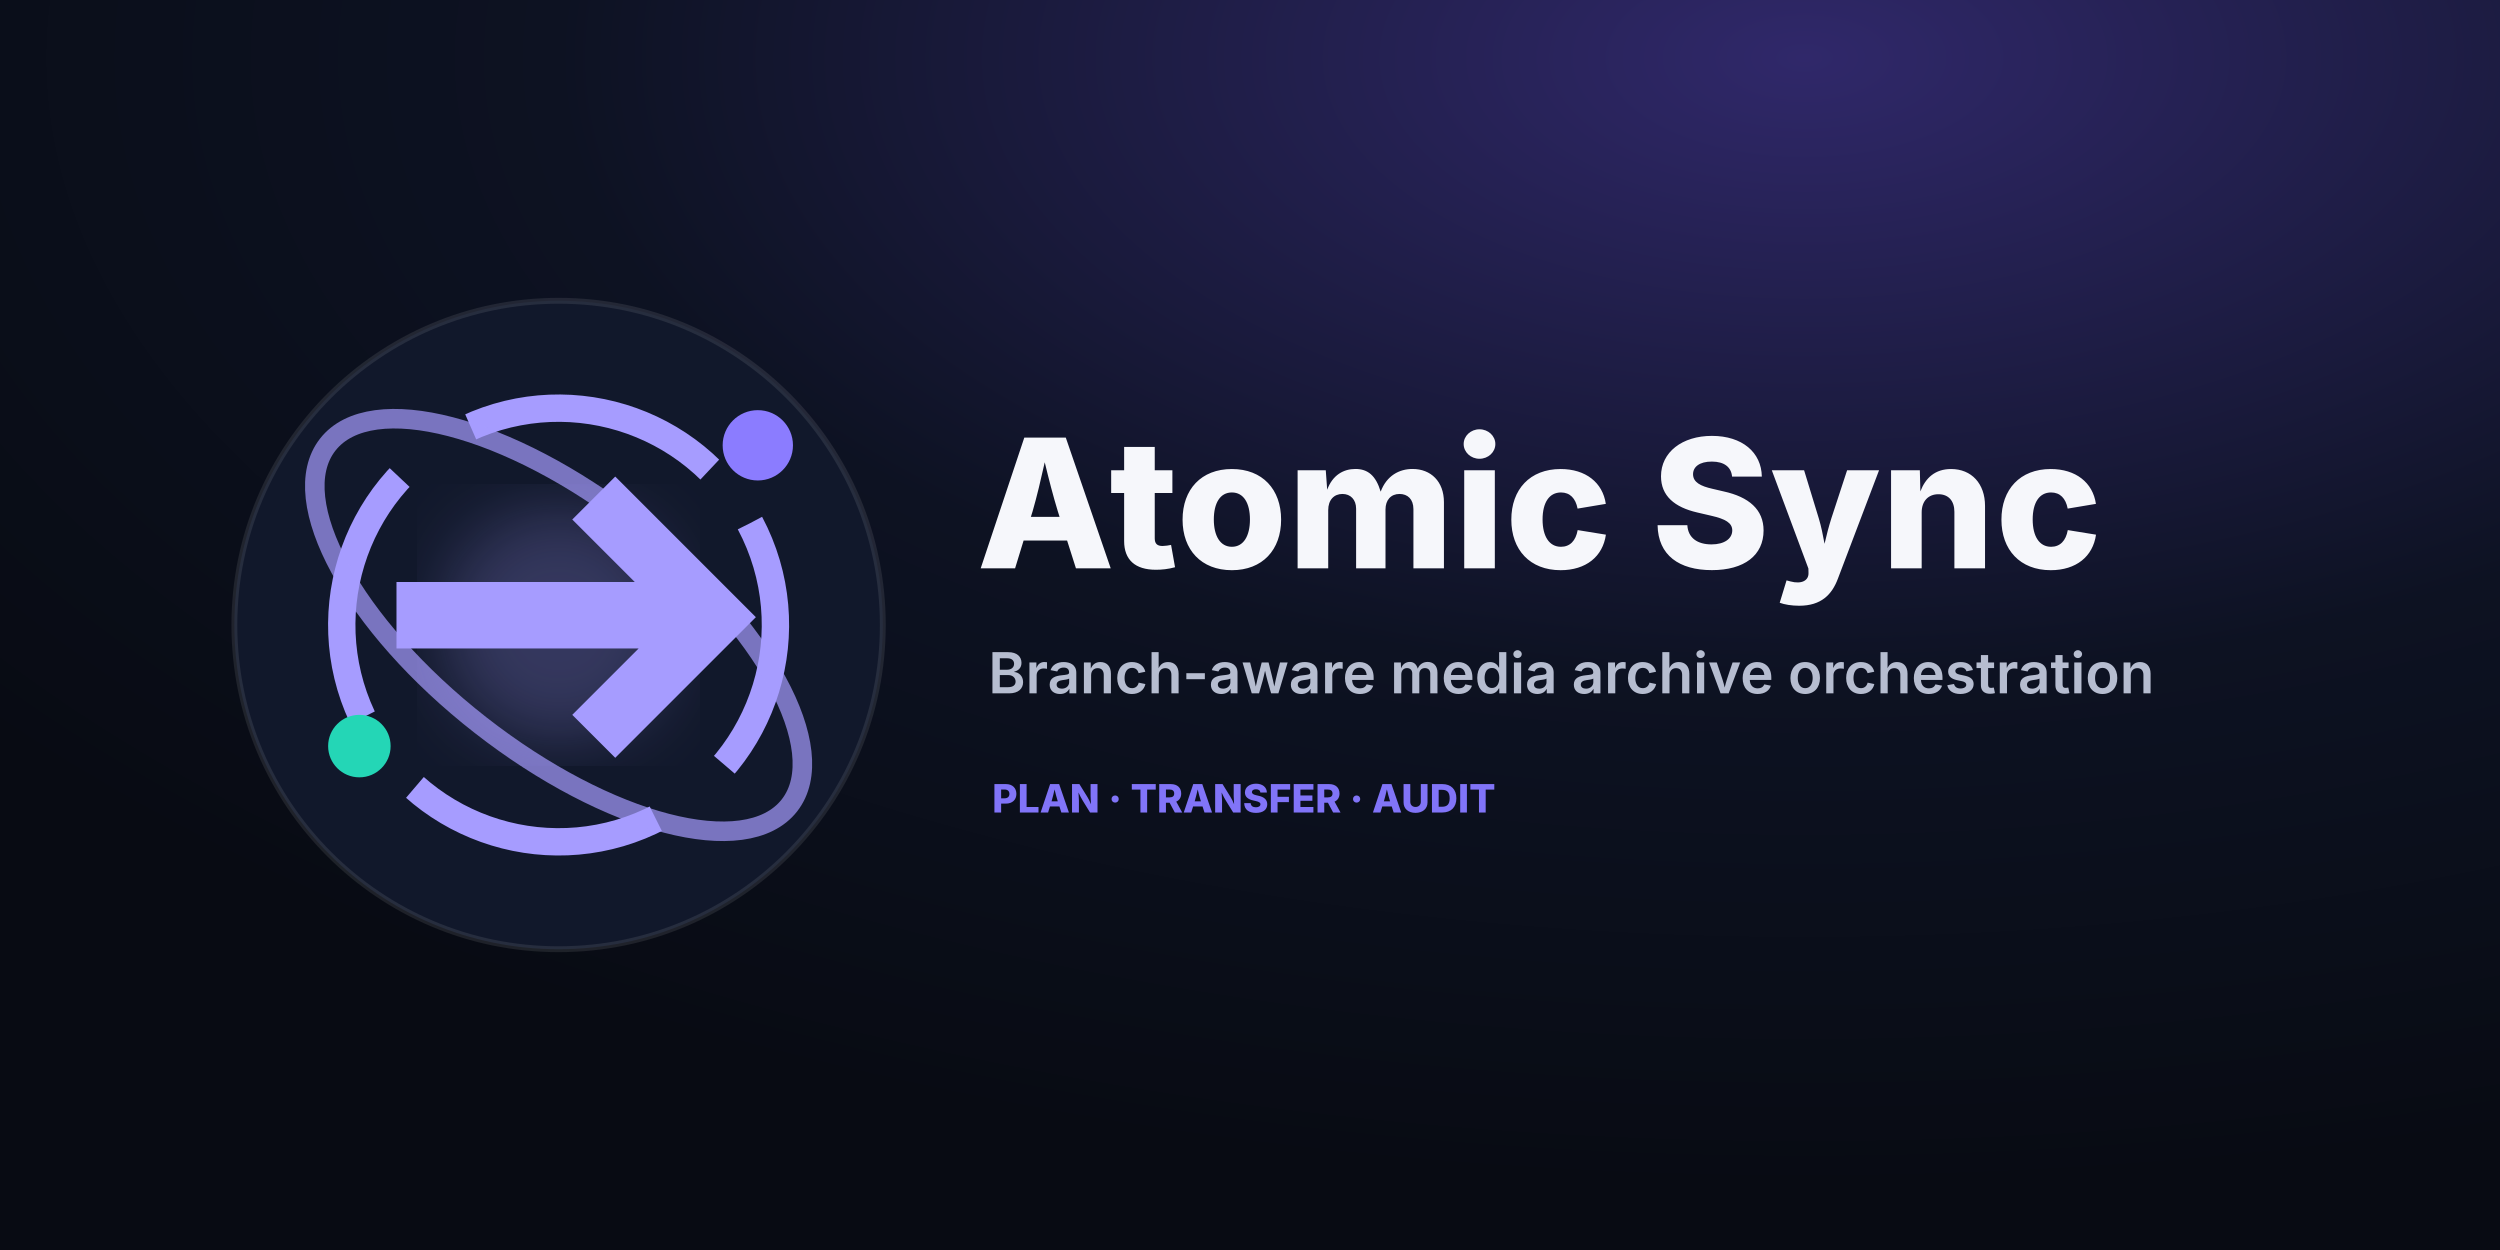
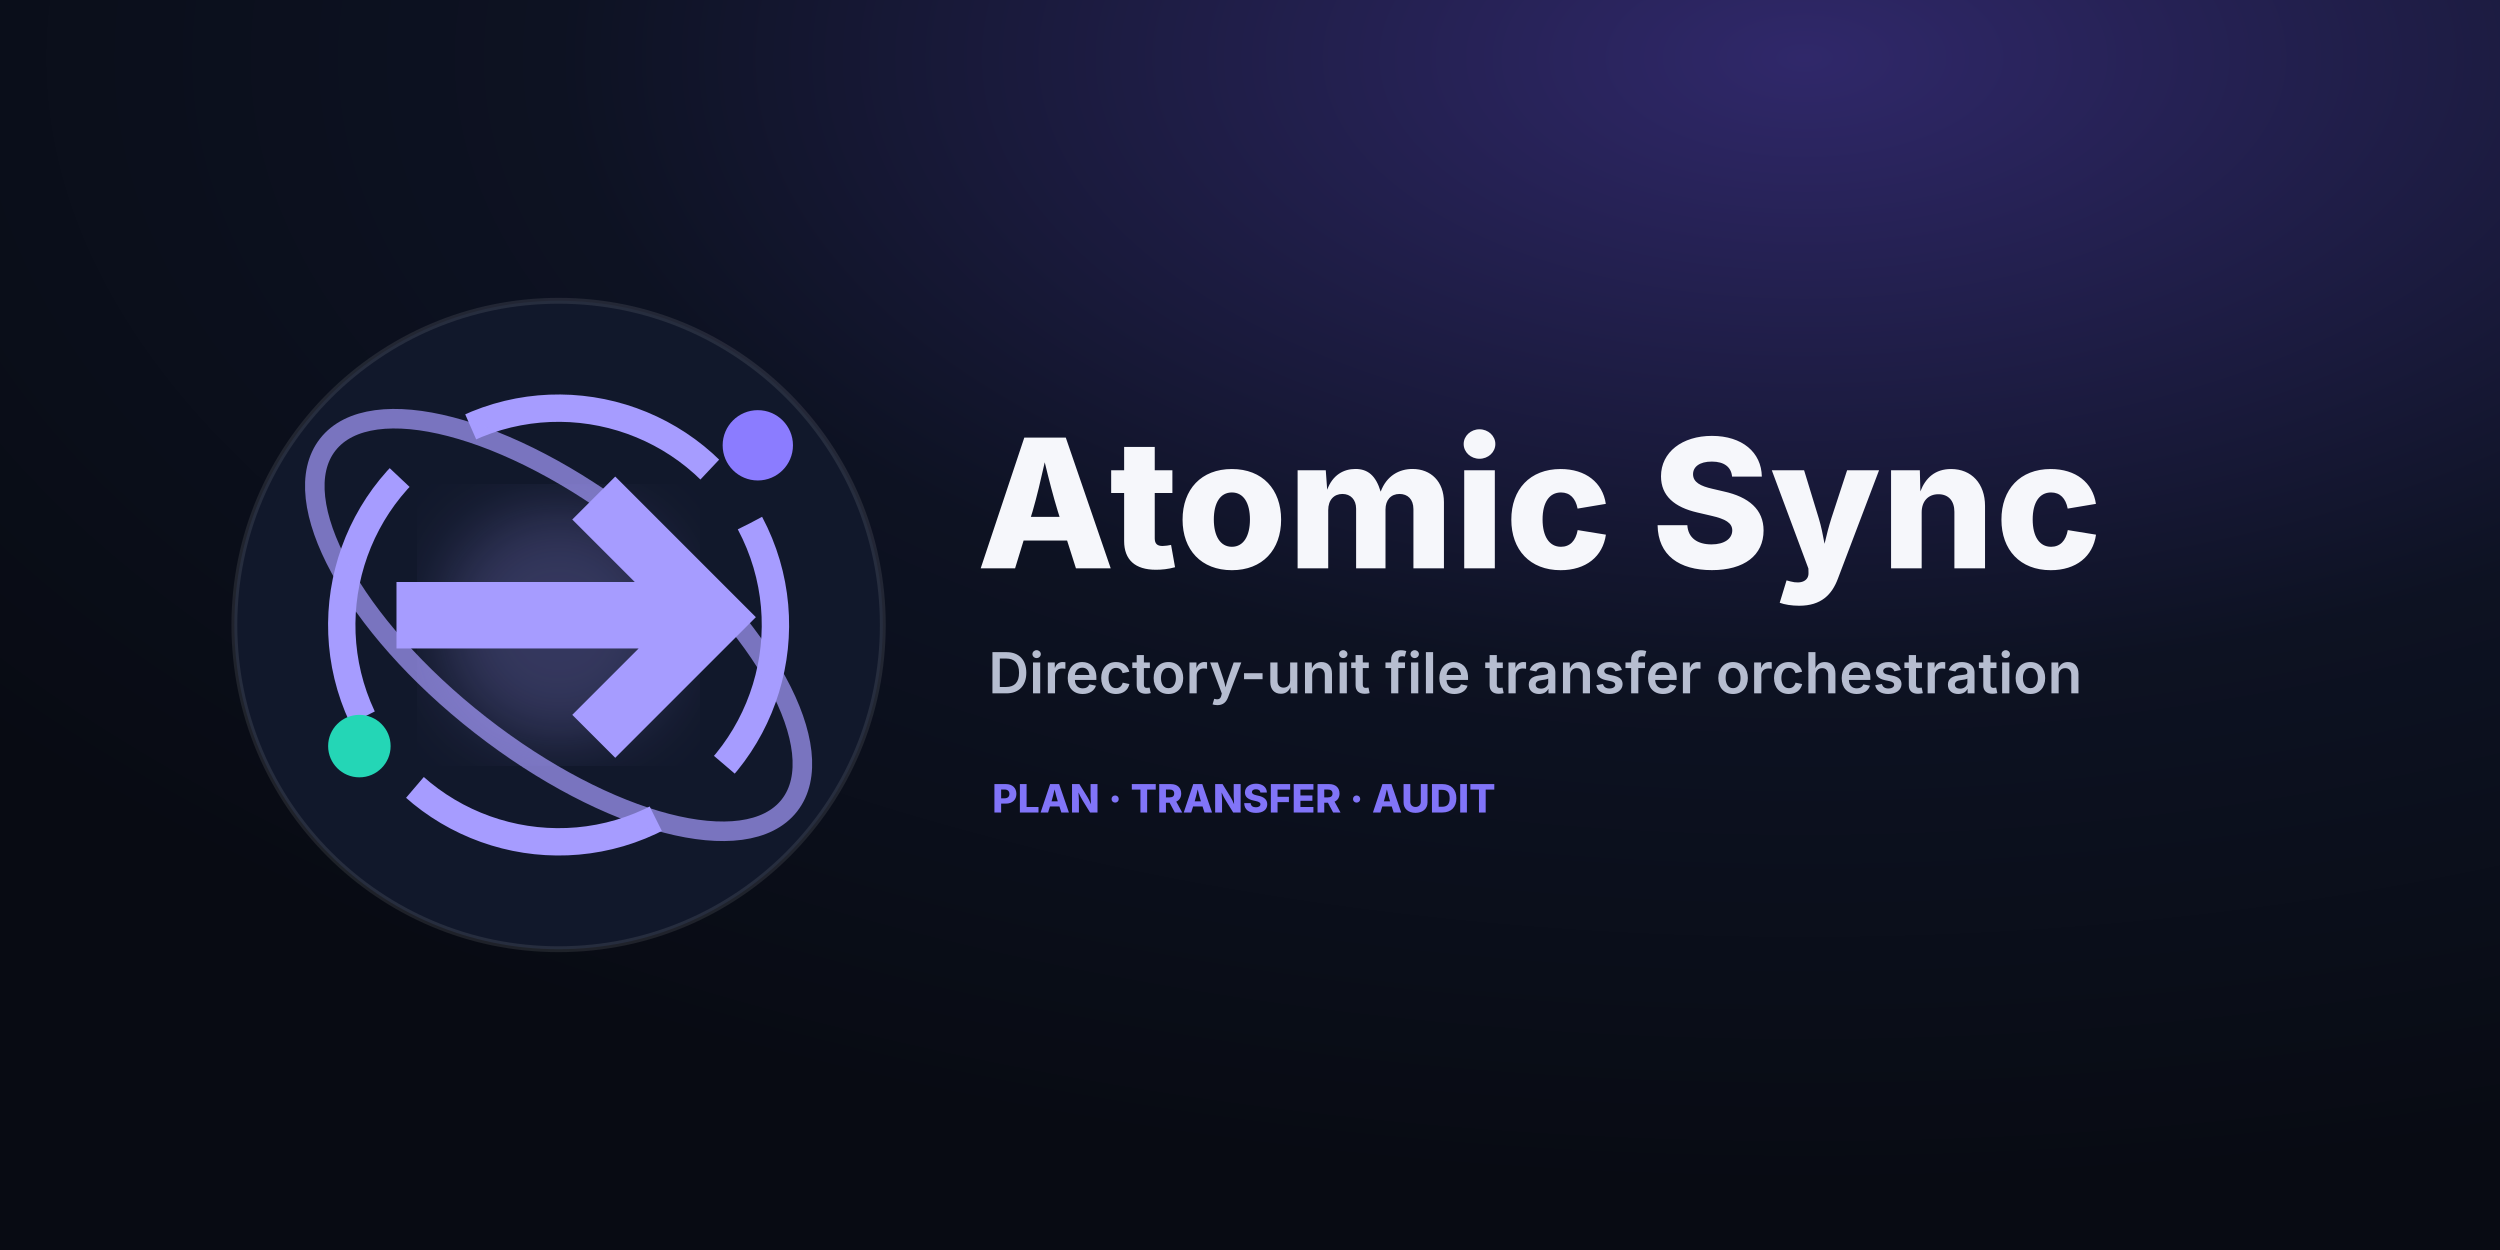
<svg xmlns="http://www.w3.org/2000/svg" viewBox="0 0 1280 640" role="img" aria-labelledby="title desc">
  <defs>
    <radialGradient id="bg" cx="72%" cy="5%" r="90%">
      <stop stop-color="#30286A" />
      <stop offset=".55" stop-color="#0D1222" />
      <stop offset="1" stop-color="#080B13" />
    </radialGradient>
    <linearGradient id="g" x1="130" y1="120" x2="450" y2="490">
      <stop stop-color="#A69CFF" />
      <stop offset=".52" stop-color="#6C5CE7" />
      <stop offset="1" stop-color="#24D6B6" />
    </linearGradient>
    <filter id="blur">
      <feGaussianBlur stdDeviation="18" />
    </filter>
  </defs>
  <rect width="1280" height="640" fill="url(#bg)" />
  <circle cx="286" cy="320" r="166" fill="#11182B" stroke="#fff" stroke-opacity=".09" stroke-width="3" />
  <circle cx="286" cy="320" r="111" fill="none" stroke="url(#g)" stroke-width="14" stroke-dasharray="132 45" transform="rotate(-28 286 320)" />
  <ellipse cx="286" cy="320" rx="150" ry="65" fill="none" stroke="url(#g)" stroke-width="10" stroke-opacity=".7" transform="rotate(38 286 320)" />
  <circle cx="388" cy="228" r="18" fill="#8B7CFF" />
  <circle cx="184" cy="382" r="16" fill="#24D6B6" />
  <circle cx="286" cy="320" r="60" fill="url(#g)" opacity=".24" filter="url(#blur)" />
  <path d="M203 298h122l-32-32 22-22 72 72-72 72-22-22 34-34H203z" fill="url(#g)" />
  <text x="500" y="291" fill="#F6F7FB" font-family="Inter,Arial,sans-serif" font-size="92" font-weight="780" letter-spacing="0">Atomic Sync</text>
-   <text x="506" y="355" fill="#B6BDD0" font-family="Inter,Arial,sans-serif" font-size="29" font-weight="560">Branch-aware media archive orchestration</text>
+   <text x="506" y="355" fill="#B6BDD0" font-family="Inter,Arial,sans-serif" font-size="29" font-weight="560">Directory-unit file transfer orchestration</text>
  <text x="508" y="416" fill="#8174F8" font-family="Inter,Arial,sans-serif" font-size="20" font-weight="800" letter-spacing="0">PLAN · TRANSFER · AUDIT</text>
</svg>
